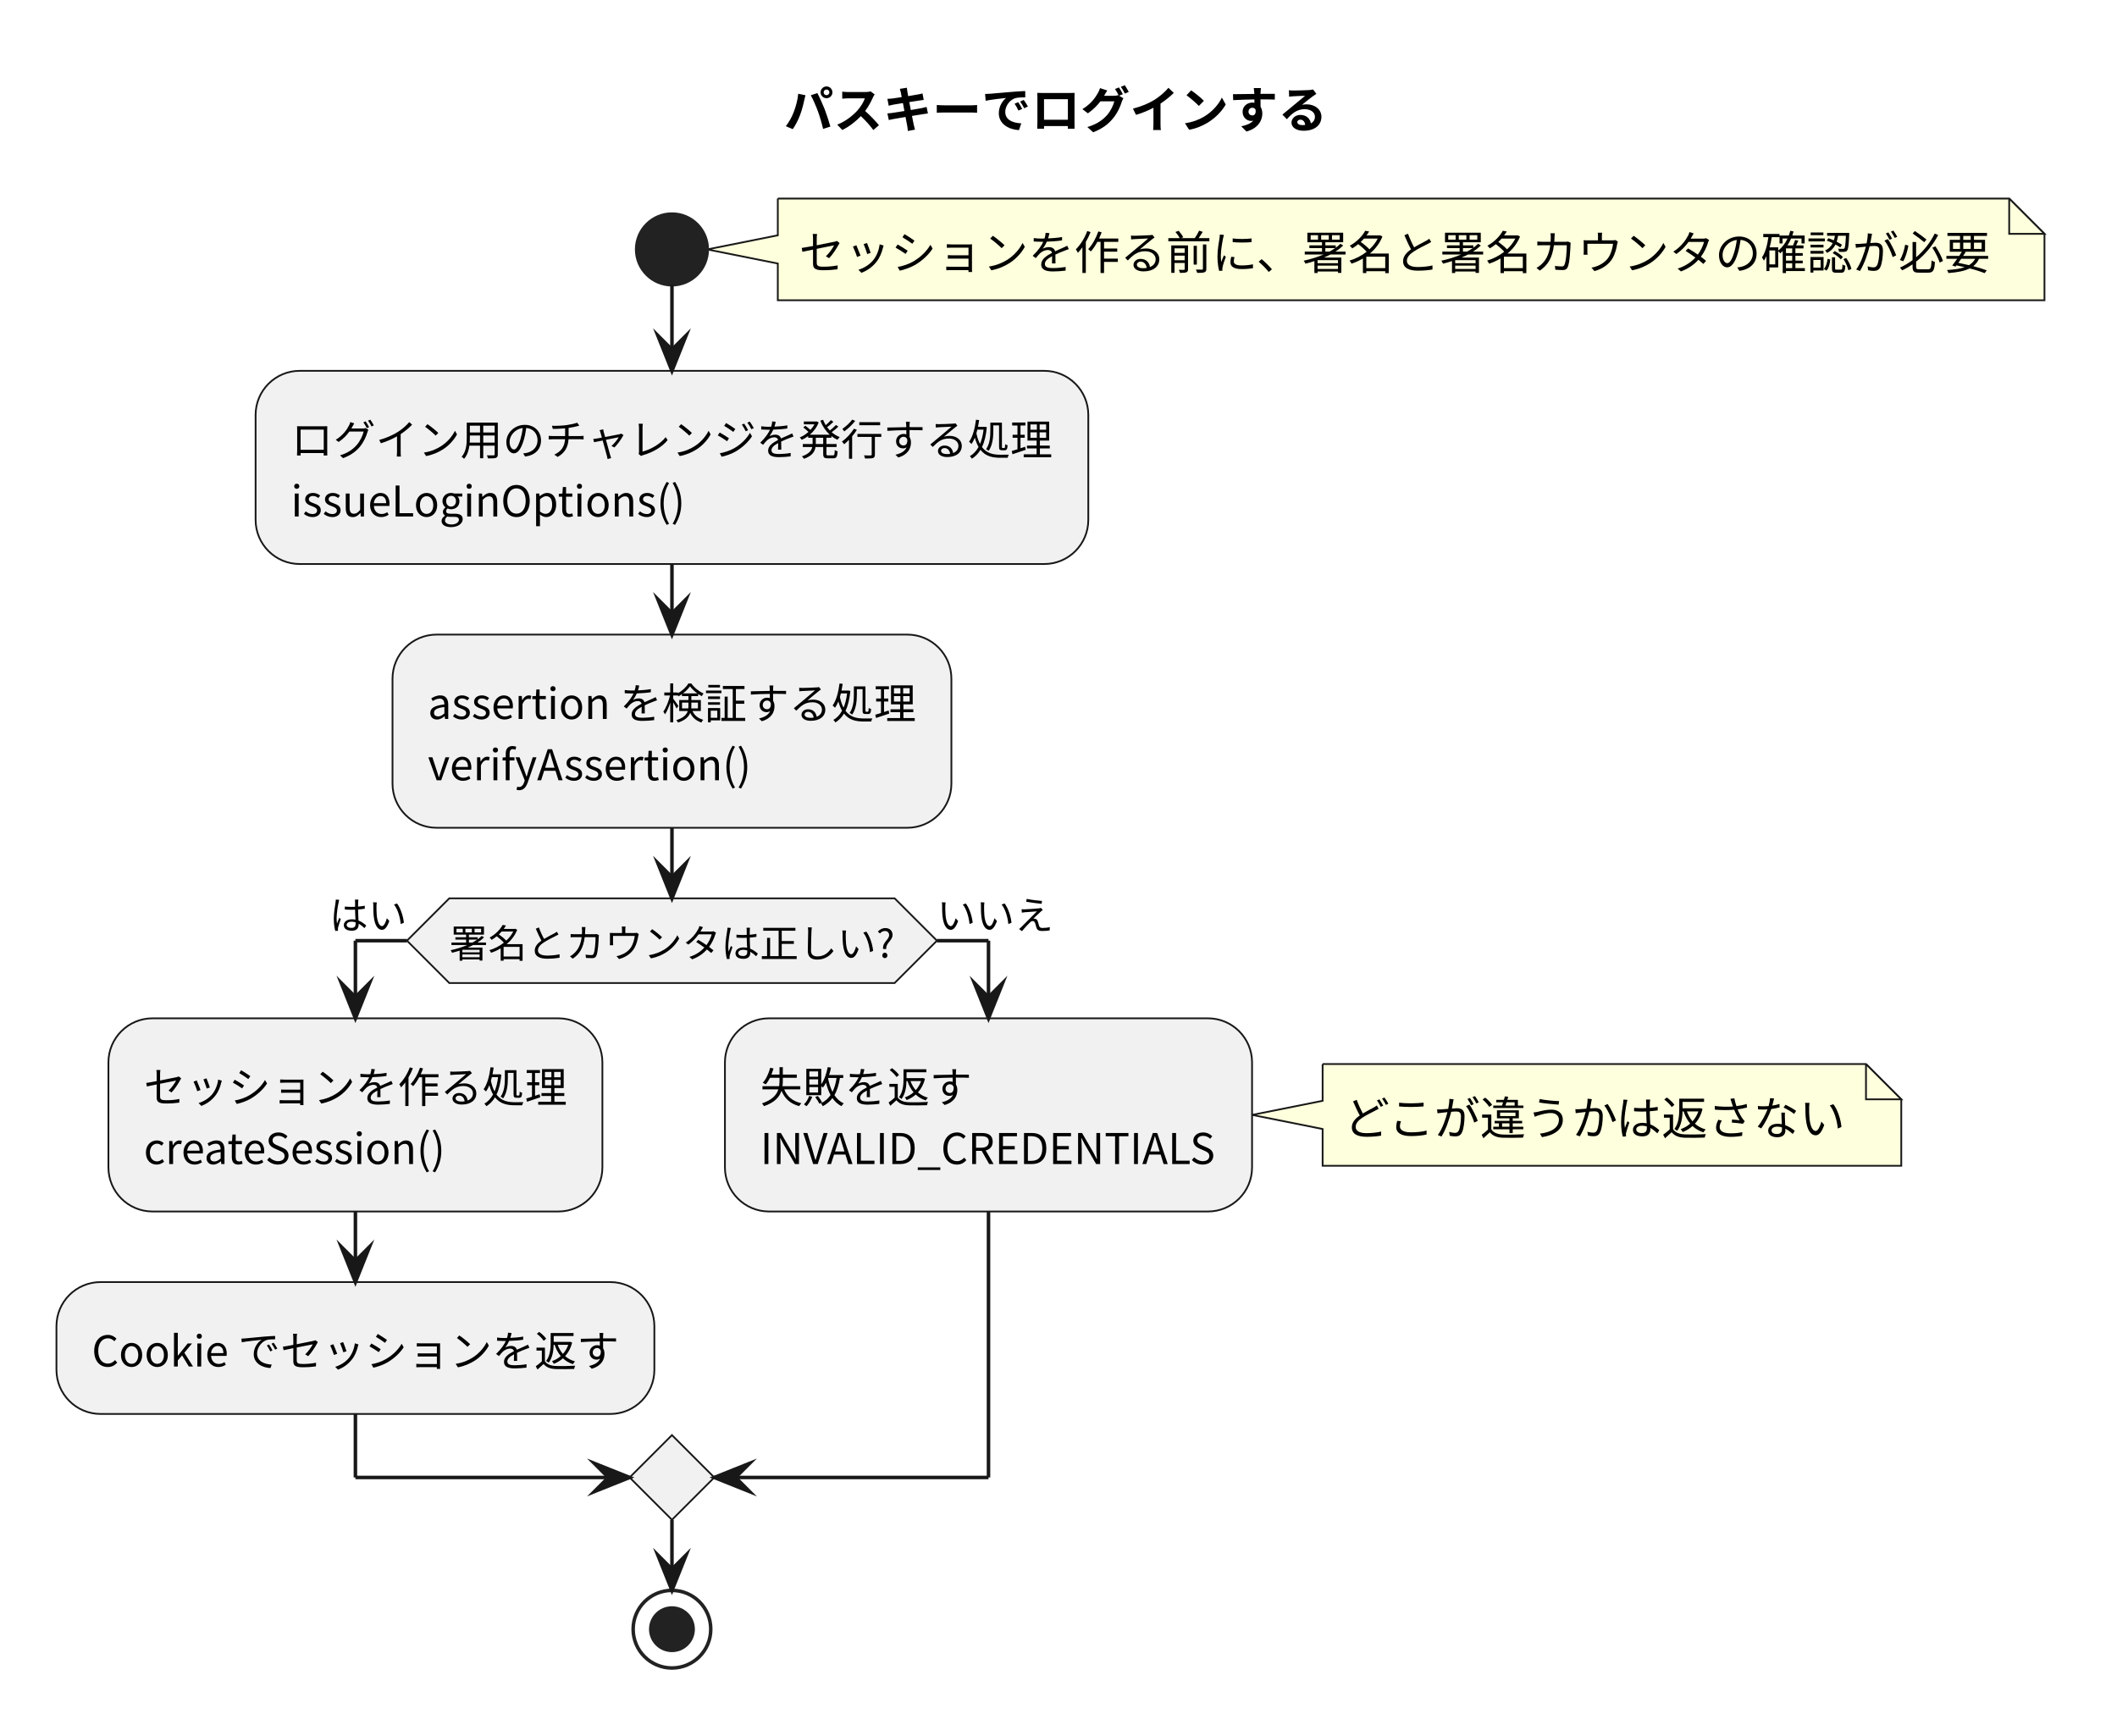
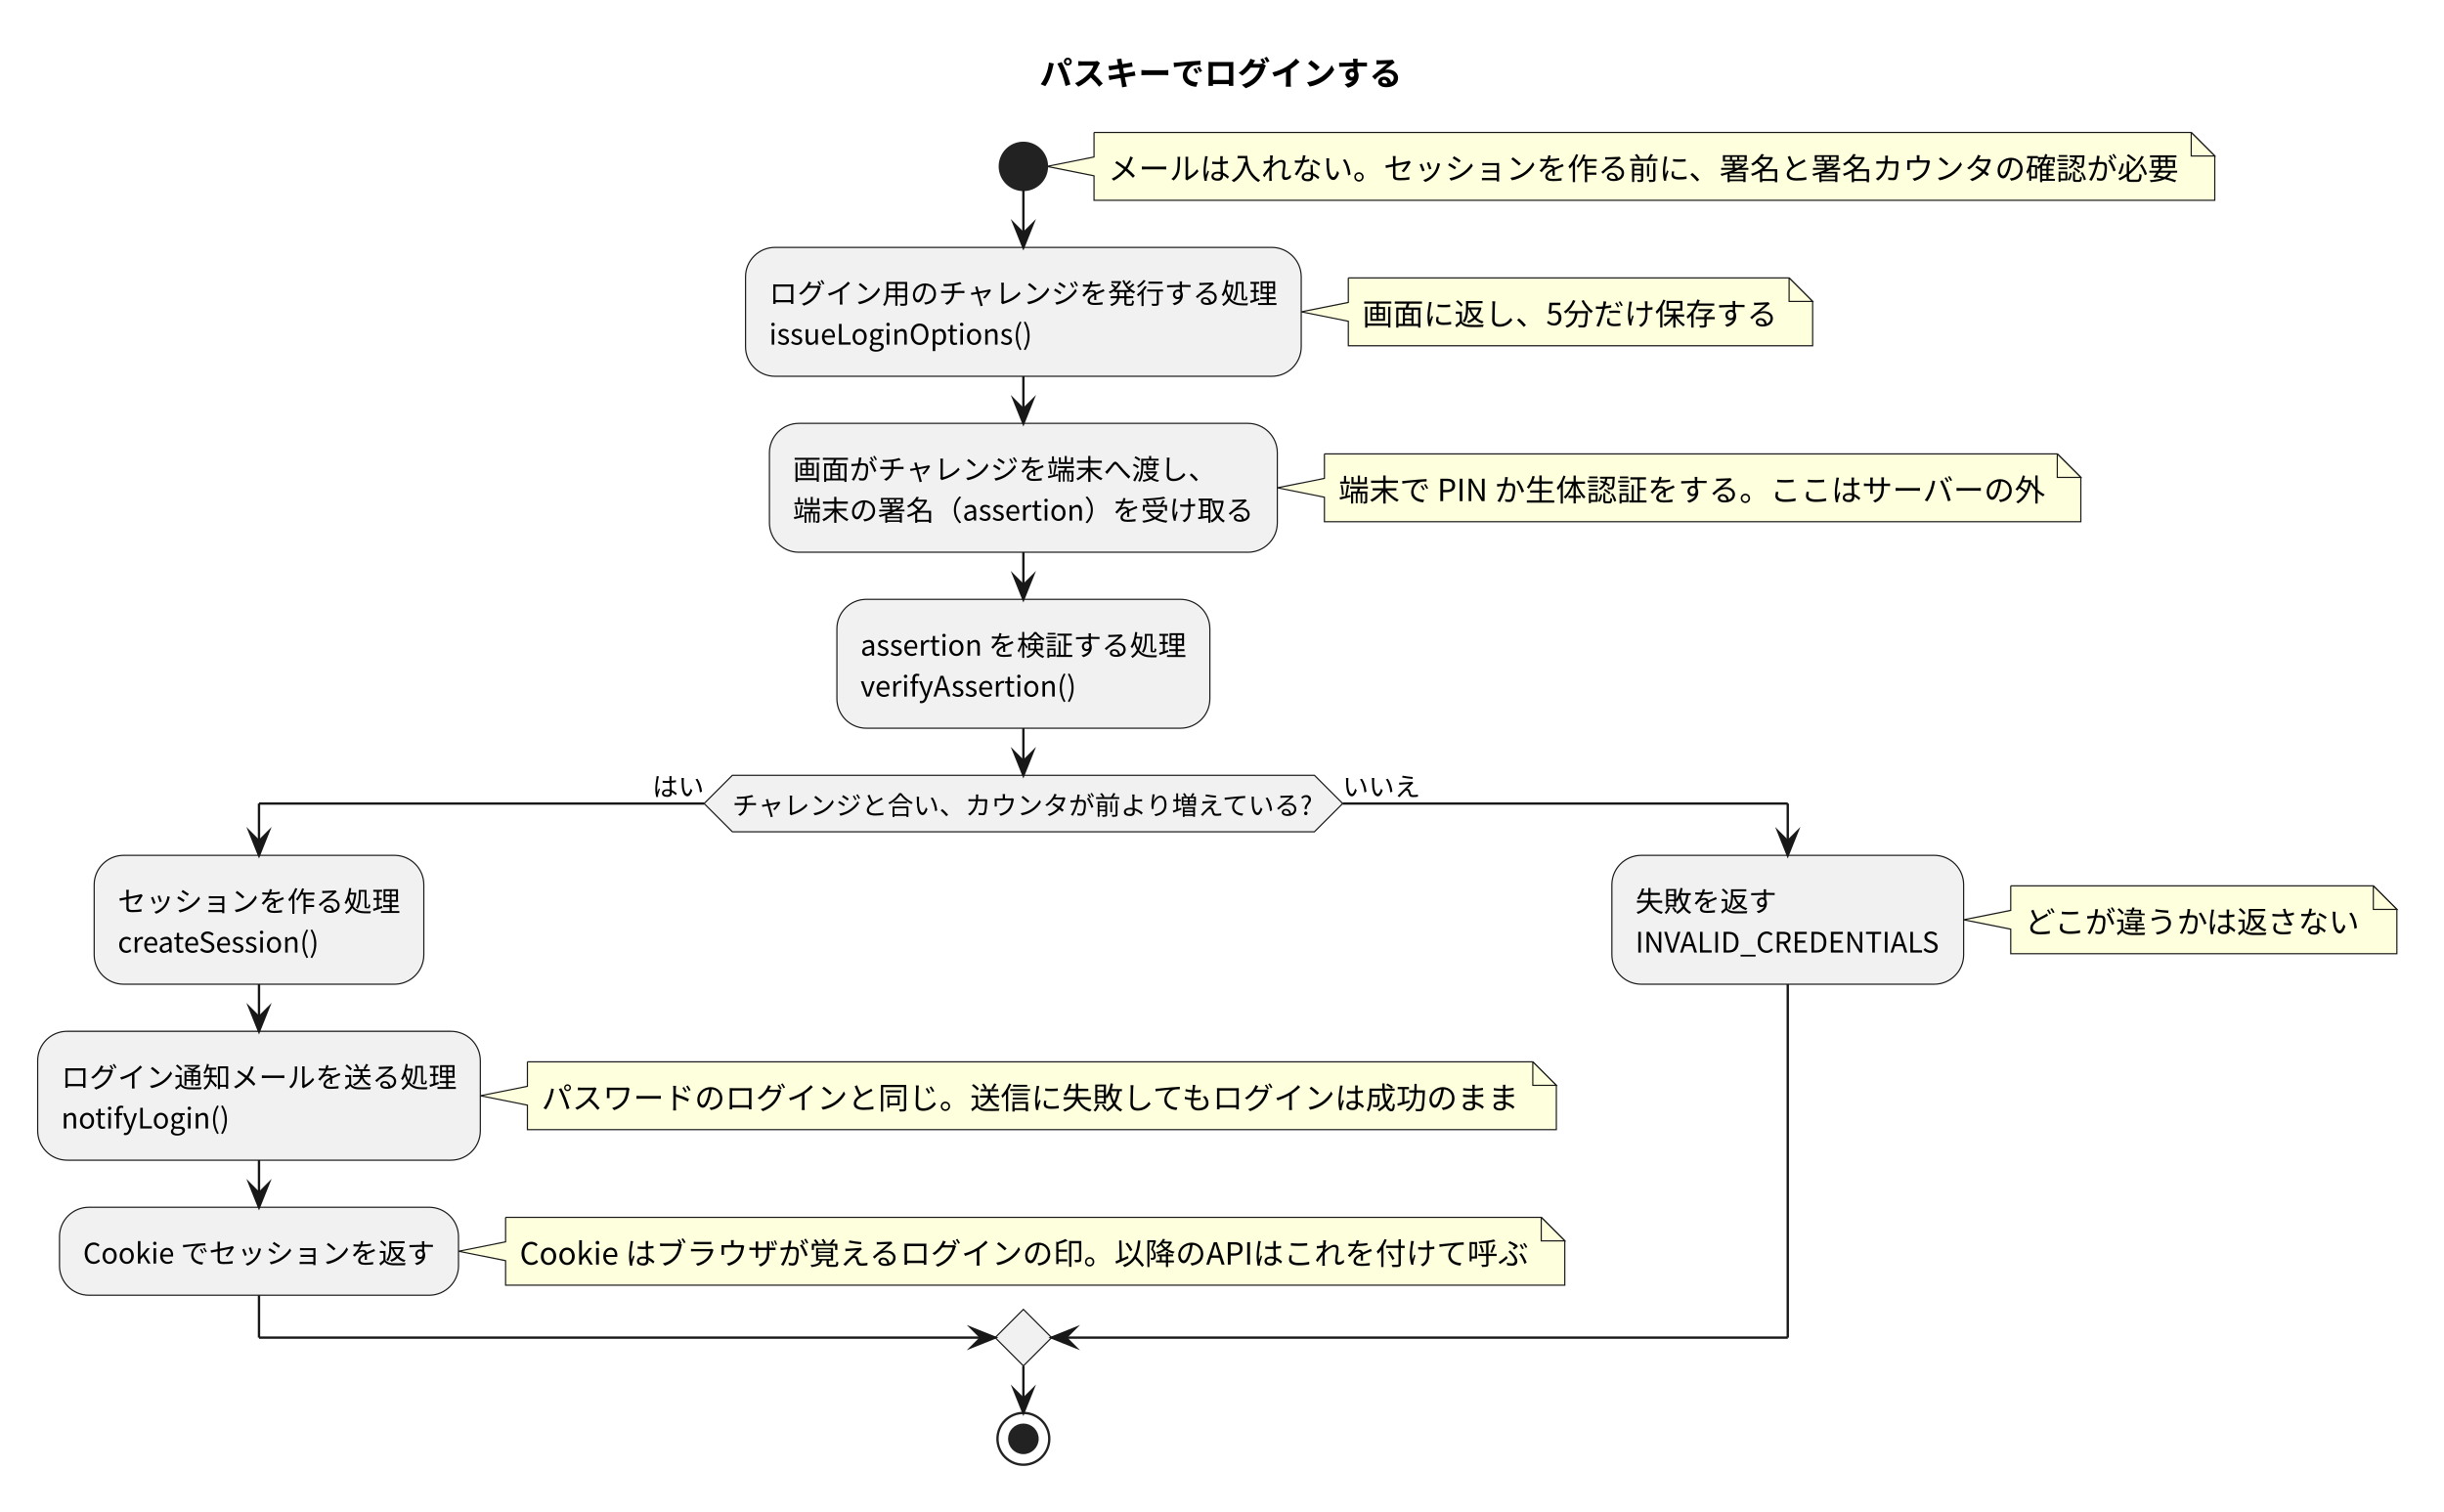
- <svg xmlns="http://www.w3.org/2000/svg" version="1.1" data-diagram-type="ACTIVITY" style="width:600px;height:492px;background:#FFFFFF;" width="600px" height="492px" viewBox="0 0 600 492" zoomAndPan="magnify" preserveAspectRatio="none" contentStyleType="text/css">
+ <svg xmlns="http://www.w3.org/2000/svg" version="1.1" data-diagram-type="ACTIVITY" style="width:1038px;height:642px;background:#FFFFFF;" width="1038px" height="642px" viewBox="0 0 1038 642" zoomAndPan="magnify" preserveAspectRatio="none" contentStyleType="text/css">
  <defs />
  <g font-family="sans-serif" lengthAdjust="spacing">
    <g class="title" data-source-line="7">
-       <text x="222.223" y="36.24" fill="#000" font-size="14" textLength="153.999" font-weight="700" font-family="'Noto Sans CJK JP'">パスキーでログインする</text>
+       <text x="441.493" y="36.24" fill="#000" font-size="14" textLength="153.999" font-weight="700" font-family="'Noto Sans CJK JP'">パスキーでログインする</text>
    </g>
-     <path d="M220.445,56.272 L220.445,66.684 L200.445,70.684 L220.445,74.684 L220.445,85.096 A0,0 0 0 0 220.445,85.096 L579.445,85.096 A0,0 0 0 0 579.445,85.096 L579.445,66.272 L569.445,56.272 L220.445,56.272 A0,0 0 0 0 220.445,56.272" style="stroke:#181818;stroke-width:0.5;" fill="#FEFFDD" />
-     <path d="M569.445,56.272 L569.445,66.272 L579.445,66.272 L569.445,56.272" style="stroke:#181818;stroke-width:0.5;" fill="#FEFFDD" />
-     <text x="226.445" y="76.352" fill="#000" font-size="13" textLength="338" font-family="'Noto Sans CJK JP'">セッションを作る前に、署名と署名カウンタの確認が必要</text>
-     <ellipse cx="190.445" cy="70.684" rx="10" ry="10" fill="#222" style="stroke:#222;stroke-width:1;" />
-     <rect x="72.444" y="105.096" width="236.002" height="54.752" fill="#F1F1F1" style="stroke:#181818;stroke-width:0.5;" rx="12.5" ry="12.5" />
-     <text x="82.444" y="129.016" fill="#000" font-size="12" textLength="216.002" font-family="'Noto Sans CJK JP'">ログイン用のチャレンジを発行する処理</text>
-     <text x="82.444" y="146.392" fill="#000" font-size="12" textLength="112.129" font-family="'Noto Sans CJK JP'">issueLoginOptions()</text>
-     <rect x="111.247" y="179.848" width="158.397" height="54.752" fill="#F1F1F1" style="stroke:#181818;stroke-width:0.5;" rx="12.5" ry="12.5" />
-     <text x="121.247" y="203.768" fill="#000" font-size="12" textLength="138.397" font-family="'Noto Sans CJK JP'">assertion を検証する処理</text>
-     <text x="121.247" y="221.144" fill="#000" font-size="12" textLength="91.369" font-family="'Noto Sans CJK JP'">verifyAssertion()</text>
-     <polygon points="127.339,254.6,253.552,254.6,265.552,266.6,253.552,278.6,127.339,278.6,115.339,266.6,127.339,254.6" fill="#F1F1F1" style="stroke:#181818;stroke-width:0.5;stroke-linejoin:miter;stroke-miterlimit:10;" />
-     <text x="127.339" y="271.396" fill="#000" font-size="11" textLength="126.213" font-family="'Noto Sans CJK JP'">署名とカウンタは正しい?</text>
-     <text x="93.339" y="263.432" fill="#000" font-size="11" textLength="22" font-family="'Noto Sans CJK JP'">はい</text>
-     <text x="265.552" y="263.432" fill="#000" font-size="11" textLength="33" font-family="'Noto Sans CJK JP'">いいえ</text>
-     <rect x="30.73" y="288.6" width="140.001" height="54.752" fill="#F1F1F1" style="stroke:#181818;stroke-width:0.5;" rx="12.5" ry="12.5" />
-     <text x="40.73" y="312.521" fill="#000" font-size="12" textLength="120.001" font-family="'Noto Sans CJK JP'">セッションを作る処理</text>
-     <text x="40.73" y="329.897" fill="#000" font-size="12" textLength="86.389" font-family="'Noto Sans CJK JP'">createSession()</text>
-     <rect x="16" y="363.353" width="169.461" height="37.376" fill="#F1F1F1" style="stroke:#181818;stroke-width:0.5;" rx="12.5" ry="12.5" />
-     <text x="26" y="387.273" fill="#000" font-size="12" textLength="149.461" font-family="'Noto Sans CJK JP'">Cookie でセッションを返す</text>
-     <path d="M374.858,301.565 L374.858,311.977 L354.858,315.977 L374.858,319.977 L374.858,330.389 A0,0 0 0 0 374.858,330.389 L538.858,330.389 A0,0 0 0 0 538.858,330.389 L538.858,311.565 L528.858,301.565 L374.858,301.565 A0,0 0 0 0 374.858,301.565" style="stroke:#181818;stroke-width:0.5;" fill="#FEFFDD" />
-     <path d="M528.858,301.565 L528.858,311.565 L538.858,311.565 L528.858,301.565" style="stroke:#181818;stroke-width:0.5;" fill="#FEFFDD" />
-     <text x="380.858" y="321.645" fill="#000" font-size="13" textLength="143" font-family="'Noto Sans CJK JP'">どこが違うかは返さない</text>
-     <rect x="205.461" y="288.6" width="149.397" height="54.752" fill="#F1F1F1" style="stroke:#181818;stroke-width:0.5;" rx="12.5" ry="12.5" />
-     <text x="215.461" y="312.521" fill="#000" font-size="12" textLength="60" font-family="'Noto Sans CJK JP'">失敗を返す</text>
-     <text x="215.461" y="329.897" fill="#000" font-size="12" textLength="129.397" font-family="'Noto Sans CJK JP'">INVALID_CREDENTIALS</text>
-     <polygon points="190.445,406.729,202.445,418.729,190.445,430.729,178.445,418.729,190.445,406.729" fill="#F1F1F1" style="stroke:#181818;stroke-width:0.5;stroke-linejoin:miter;stroke-miterlimit:10;" />
-     <ellipse cx="190.445" cy="461.729" rx="11" ry="11" fill="none" style="stroke:#222;stroke-width:1;" />
-     <ellipse cx="190.445" cy="461.729" rx="6" ry="6" fill="#222" style="stroke:#222;stroke-width:1;" />
-     <line x1="190.445" y1="80.684" x2="190.445" y2="105.096" style="stroke:#181818;stroke-width:1;" />
-     <polygon points="186.445,95.096,190.445,105.096,194.445,95.096,190.445,99.096" fill="#181818" style="stroke:#181818;stroke-width:1;stroke-linejoin:miter;stroke-miterlimit:10;" />
-     <line x1="190.445" y1="159.848" x2="190.445" y2="179.848" style="stroke:#181818;stroke-width:1;" />
-     <polygon points="186.445,169.848,190.445,179.848,194.445,169.848,190.445,173.848" fill="#181818" style="stroke:#181818;stroke-width:1;stroke-linejoin:miter;stroke-miterlimit:10;" />
-     <line x1="100.731" y1="343.353" x2="100.731" y2="363.353" style="stroke:#181818;stroke-width:1;" />
-     <polygon points="96.731,353.353,100.731,363.353,104.731,353.353,100.731,357.353" fill="#181818" style="stroke:#181818;stroke-width:1;stroke-linejoin:miter;stroke-miterlimit:10;" />
-     <line x1="115.339" y1="266.6" x2="100.731" y2="266.6" style="stroke:#181818;stroke-width:1;" />
-     <line x1="100.731" y1="266.6" x2="100.731" y2="288.6" style="stroke:#181818;stroke-width:1;" />
-     <polygon points="96.731,278.6,100.731,288.6,104.731,278.6,100.731,282.6" fill="#181818" style="stroke:#181818;stroke-width:1;stroke-linejoin:miter;stroke-miterlimit:10;" />
-     <line x1="265.552" y1="266.6" x2="280.16" y2="266.6" style="stroke:#181818;stroke-width:1;" />
-     <line x1="280.16" y1="266.6" x2="280.16" y2="288.6" style="stroke:#181818;stroke-width:1;" />
-     <polygon points="276.16,278.6,280.16,288.6,284.16,278.6,280.16,282.6" fill="#181818" style="stroke:#181818;stroke-width:1;stroke-linejoin:miter;stroke-miterlimit:10;" />
-     <line x1="100.731" y1="400.729" x2="100.731" y2="418.729" style="stroke:#181818;stroke-width:1;" />
-     <line x1="100.731" y1="418.729" x2="178.445" y2="418.729" style="stroke:#181818;stroke-width:1;" />
-     <polygon points="168.445,414.729,178.445,418.729,168.445,422.729,172.445,418.729" fill="#181818" style="stroke:#181818;stroke-width:1;stroke-linejoin:miter;stroke-miterlimit:10;" />
-     <line x1="280.16" y1="343.353" x2="280.16" y2="418.729" style="stroke:#181818;stroke-width:1;" />
-     <line x1="280.16" y1="418.729" x2="202.445" y2="418.729" style="stroke:#181818;stroke-width:1;" />
-     <polygon points="212.445,414.729,202.445,418.729,212.445,422.729,208.445,418.729" fill="#181818" style="stroke:#181818;stroke-width:1;stroke-linejoin:miter;stroke-miterlimit:10;" />
-     <line x1="190.445" y1="234.6" x2="190.445" y2="254.6" style="stroke:#181818;stroke-width:1;" />
-     <polygon points="186.445,244.6,190.445,254.6,194.445,244.6,190.445,248.6" fill="#181818" style="stroke:#181818;stroke-width:1;stroke-linejoin:miter;stroke-miterlimit:10;" />
-     <line x1="190.445" y1="430.729" x2="190.445" y2="450.729" style="stroke:#181818;stroke-width:1;" />
-     <polygon points="186.445,440.729,190.445,450.729,194.445,440.729,190.445,444.729" fill="#181818" style="stroke:#181818;stroke-width:1;stroke-linejoin:miter;stroke-miterlimit:10;" />
+     <path d="M464.644,56.272 L464.644,66.684 L444.644,70.684 L464.644,74.684 L464.644,85.096 A0,0 0 0 0 464.644,85.096 L940.644,85.096 A0,0 0 0 0 940.644,85.096 L940.644,66.272 L930.644,56.272 L464.644,56.272 A0,0 0 0 0 464.644,56.272" style="stroke:#181818;stroke-width:0.5;" fill="#FEFFDD" />
+     <path d="M930.644,56.272 L930.644,66.272 L940.644,66.272 L930.644,56.272" style="stroke:#181818;stroke-width:0.5;" fill="#FEFFDD" />
+     <text x="470.644" y="76.352" fill="#000" font-size="13" textLength="455" font-family="'Noto Sans CJK JP'">メールは入れない。セッションを作る前に、署名と署名カウンタの確認が必要</text>
+     <ellipse cx="434.644" cy="70.684" rx="10" ry="10" fill="#222" style="stroke:#222;stroke-width:1;" />
+     <path d="M572.645,118.06 L572.645,128.472 L552.645,132.472 L572.645,136.472 L572.645,146.884 A0,0 0 0 0 572.645,146.884 L769.86,146.884 A0,0 0 0 0 769.86,146.884 L769.86,128.06 L759.86,118.06 L572.645,118.06 A0,0 0 0 0 572.645,118.06" style="stroke:#181818;stroke-width:0.5;" fill="#FEFFDD" />
+     <path d="M759.86,118.06 L759.86,128.06 L769.86,128.06 L759.86,118.06" style="stroke:#181818;stroke-width:0.5;" fill="#FEFFDD" />
+     <text x="578.645" y="138.14" fill="#000" font-size="13" textLength="176.215" font-family="'Noto Sans CJK JP'">画面に返し、5分だけ保存する</text>
+     <rect x="316.643" y="105.096" width="236.002" height="54.752" fill="#F1F1F1" style="stroke:#181818;stroke-width:0.5;" rx="12.5" ry="12.5" />
+     <text x="326.643" y="129.016" fill="#000" font-size="12" textLength="216.002" font-family="'Noto Sans CJK JP'">ログイン用のチャレンジを発行する処理</text>
+     <text x="326.643" y="146.392" fill="#000" font-size="12" textLength="112.129" font-family="'Noto Sans CJK JP'">issueLoginOptions()</text>
+     <path d="M562.499,192.812 L562.499,203.224 L542.499,207.224 L562.499,211.224 L562.499,221.636 A0,0 0 0 0 562.499,221.636 L883.76,221.636 A0,0 0 0 0 883.76,221.636 L883.76,202.812 L873.76,192.812 L562.499,192.812 A0,0 0 0 0 562.499,192.812" style="stroke:#181818;stroke-width:0.5;" fill="#FEFFDD" />
+     <path d="M873.76,192.812 L873.76,202.812 L883.76,202.812 L873.76,192.812" style="stroke:#181818;stroke-width:0.5;" fill="#FEFFDD" />
+     <text x="568.499" y="212.892" fill="#000" font-size="13" textLength="300.261" font-family="'Noto Sans CJK JP'">端末で PIN か生体認証をする。ここはサーバーの外</text>
+     <rect x="326.789" y="179.848" width="215.709" height="54.752" fill="#F1F1F1" style="stroke:#181818;stroke-width:0.5;" rx="12.5" ry="12.5" />
+     <text x="336.789" y="203.768" fill="#000" font-size="12" textLength="180.001" font-family="'Noto Sans CJK JP'">画面がチャレンジを端末へ渡し、</text>
+     <text x="336.789" y="221.144" fill="#000" font-size="12" textLength="195.709" font-family="'Noto Sans CJK JP'">端末の署名（assertion）を受け取る</text>
+     <rect x="355.445" y="254.6" width="158.397" height="54.752" fill="#F1F1F1" style="stroke:#181818;stroke-width:0.5;" rx="12.5" ry="12.5" />
+     <text x="365.445" y="278.521" fill="#000" font-size="12" textLength="138.397" font-family="'Noto Sans CJK JP'">assertion を検証する処理</text>
+     <text x="365.445" y="295.897" fill="#000" font-size="12" textLength="91.369" font-family="'Noto Sans CJK JP'">verifyAssertion()</text>
+     <polygon points="311.038,329.353,558.25,329.353,570.25,341.353,558.25,353.353,311.038,353.353,299.038,341.353,311.038,329.353" fill="#F1F1F1" style="stroke:#181818;stroke-width:0.5;stroke-linejoin:miter;stroke-miterlimit:10;" />
+     <text x="311.038" y="346.149" fill="#000" font-size="11" textLength="247.212" font-family="'Noto Sans CJK JP'">チャレンジと合い、カウンタが前より増えている?</text>
+     <text x="277.038" y="338.185" fill="#000" font-size="11" textLength="22" font-family="'Noto Sans CJK JP'">はい</text>
+     <text x="570.25" y="338.185" fill="#000" font-size="11" textLength="33" font-family="'Noto Sans CJK JP'">いいえ</text>
+     <rect x="40" y="363.353" width="140.001" height="54.752" fill="#F1F1F1" style="stroke:#181818;stroke-width:0.5;" rx="12.5" ry="12.5" />
+     <text x="50" y="387.273" fill="#000" font-size="12" textLength="120.001" font-family="'Noto Sans CJK JP'">セッションを作る処理</text>
+     <text x="50" y="404.649" fill="#000" font-size="12" textLength="86.389" font-family="'Noto Sans CJK JP'">createSession()</text>
+     <path d="M224.001,451.069 L224.001,461.481 L204.001,465.481 L224.001,469.481 L224.001,479.893 A0,0 0 0 0 224.001,479.893 L661.002,479.893 A0,0 0 0 0 661.002,479.893 L661.002,461.069 L651.002,451.069 L224.001,451.069 A0,0 0 0 0 224.001,451.069" style="stroke:#181818;stroke-width:0.5;" fill="#FEFFDD" />
+     <path d="M651.002,451.069 L651.002,461.069 L661.002,461.069 L651.002,451.069" style="stroke:#181818;stroke-width:0.5;" fill="#FEFFDD" />
+     <text x="230.001" y="471.149" fill="#000" font-size="13" textLength="416" font-family="'Noto Sans CJK JP'">パスワードのログインと同じ。送信に失敗してもログインは成功のまま</text>
+     <rect x="16" y="438.105" width="188.001" height="54.752" fill="#F1F1F1" style="stroke:#181818;stroke-width:0.5;" rx="12.5" ry="12.5" />
+     <text x="26" y="462.025" fill="#000" font-size="12" textLength="168.001" font-family="'Noto Sans CJK JP'">ログイン通知メールを送る処理</text>
+     <text x="26" y="479.401" fill="#000" font-size="12" textLength="71.857" font-family="'Noto Sans CJK JP'">notifyLogin()</text>
+     <path d="M214.731,517.133 L214.731,527.545 L194.731,531.545 L214.731,535.545 L214.731,545.957 A0,0 0 0 0 214.731,545.957 L664.588,545.957 A0,0 0 0 0 664.588,545.957 L664.588,527.133 L654.588,517.133 L214.731,517.133 A0,0 0 0 0 214.731,517.133" style="stroke:#181818;stroke-width:0.5;" fill="#FEFFDD" />
+     <path d="M654.588,517.133 L654.588,527.133 L664.588,527.133 L654.588,517.133" style="stroke:#181818;stroke-width:0.5;" fill="#FEFFDD" />
+     <text x="220.731" y="537.213" fill="#000" font-size="13" textLength="428.857" font-family="'Noto Sans CJK JP'">Cookie はブラウザが覚えるログインの印。以降のAPIはこれを付けて呼ぶ</text>
+     <rect x="25.27" y="512.857" width="169.461" height="37.376" fill="#F1F1F1" style="stroke:#181818;stroke-width:0.5;" rx="12.5" ry="12.5" />
+     <text x="35.27" y="536.777" fill="#000" font-size="12" textLength="149.461" font-family="'Noto Sans CJK JP'">Cookie でセッションを返す</text>
+     <path d="M853.985,376.317 L853.985,386.729 L833.985,390.729 L853.985,394.729 L853.985,405.141 A0,0 0 0 0 853.985,405.141 L1017.986,405.141 A0,0 0 0 0 1017.986,405.141 L1017.986,386.317 L1007.986,376.317 L853.985,376.317 A0,0 0 0 0 853.985,376.317" style="stroke:#181818;stroke-width:0.5;" fill="#FEFFDD" />
+     <path d="M1007.986,376.317 L1007.986,386.317 L1017.986,386.317 L1007.986,376.317" style="stroke:#181818;stroke-width:0.5;" fill="#FEFFDD" />
+     <text x="859.985" y="396.397" fill="#000" font-size="13" textLength="143" font-family="'Noto Sans CJK JP'">どこが違うかは返さない</text>
+     <rect x="684.588" y="363.353" width="149.397" height="54.752" fill="#F1F1F1" style="stroke:#181818;stroke-width:0.5;" rx="12.5" ry="12.5" />
+     <text x="694.588" y="387.273" fill="#000" font-size="12" textLength="60" font-family="'Noto Sans CJK JP'">失敗を返す</text>
+     <text x="694.588" y="404.649" fill="#000" font-size="12" textLength="129.397" font-family="'Noto Sans CJK JP'">INVALID_CREDENTIALS</text>
+     <polygon points="434.644,556.233,446.644,568.233,434.644,580.233,422.644,568.233,434.644,556.233" fill="#F1F1F1" style="stroke:#181818;stroke-width:0.5;stroke-linejoin:miter;stroke-miterlimit:10;" />
+     <ellipse cx="434.644" cy="611.233" rx="11" ry="11" fill="none" style="stroke:#222;stroke-width:1;" />
+     <ellipse cx="434.644" cy="611.233" rx="6" ry="6" fill="#222" style="stroke:#222;stroke-width:1;" />
+     <line x1="434.644" y1="80.684" x2="434.644" y2="105.096" style="stroke:#181818;stroke-width:1;" />
+     <polygon points="430.644,95.096,434.644,105.096,438.644,95.096,434.644,99.096" fill="#181818" style="stroke:#181818;stroke-width:1;stroke-linejoin:miter;stroke-miterlimit:10;" />
+     <line x1="434.644" y1="159.848" x2="434.644" y2="179.848" style="stroke:#181818;stroke-width:1;" />
+     <polygon points="430.644,169.848,434.644,179.848,438.644,169.848,434.644,173.848" fill="#181818" style="stroke:#181818;stroke-width:1;stroke-linejoin:miter;stroke-miterlimit:10;" />
+     <line x1="434.644" y1="234.6" x2="434.644" y2="254.6" style="stroke:#181818;stroke-width:1;" />
+     <polygon points="430.644,244.6,434.644,254.6,438.644,244.6,434.644,248.6" fill="#181818" style="stroke:#181818;stroke-width:1;stroke-linejoin:miter;stroke-miterlimit:10;" />
+     <line x1="110.001" y1="418.105" x2="110.001" y2="438.105" style="stroke:#181818;stroke-width:1;" />
+     <polygon points="106.001,428.105,110.001,438.105,114.001,428.105,110.001,432.105" fill="#181818" style="stroke:#181818;stroke-width:1;stroke-linejoin:miter;stroke-miterlimit:10;" />
+     <line x1="110.001" y1="492.857" x2="110.001" y2="512.857" style="stroke:#181818;stroke-width:1;" />
+     <polygon points="106.001,502.857,110.001,512.857,114.001,502.857,110.001,506.857" fill="#181818" style="stroke:#181818;stroke-width:1;stroke-linejoin:miter;stroke-miterlimit:10;" />
+     <line x1="299.038" y1="341.353" x2="110.001" y2="341.353" style="stroke:#181818;stroke-width:1;" />
+     <line x1="110.001" y1="341.353" x2="110.001" y2="363.353" style="stroke:#181818;stroke-width:1;" />
+     <polygon points="106.001,353.353,110.001,363.353,114.001,353.353,110.001,357.353" fill="#181818" style="stroke:#181818;stroke-width:1;stroke-linejoin:miter;stroke-miterlimit:10;" />
+     <line x1="570.25" y1="341.353" x2="759.287" y2="341.353" style="stroke:#181818;stroke-width:1;" />
+     <line x1="759.287" y1="341.353" x2="759.287" y2="363.353" style="stroke:#181818;stroke-width:1;" />
+     <polygon points="755.287,353.353,759.287,363.353,763.287,353.353,759.287,357.353" fill="#181818" style="stroke:#181818;stroke-width:1;stroke-linejoin:miter;stroke-miterlimit:10;" />
+     <line x1="110.001" y1="550.233" x2="110.001" y2="568.233" style="stroke:#181818;stroke-width:1;" />
+     <line x1="110.001" y1="568.233" x2="422.644" y2="568.233" style="stroke:#181818;stroke-width:1;" />
+     <polygon points="412.644,564.233,422.644,568.233,412.644,572.233,416.644,568.233" fill="#181818" style="stroke:#181818;stroke-width:1;stroke-linejoin:miter;stroke-miterlimit:10;" />
+     <line x1="759.287" y1="418.105" x2="759.287" y2="568.233" style="stroke:#181818;stroke-width:1;" />
+     <line x1="759.287" y1="568.233" x2="446.644" y2="568.233" style="stroke:#181818;stroke-width:1;" />
+     <polygon points="456.644,564.233,446.644,568.233,456.644,572.233,452.644,568.233" fill="#181818" style="stroke:#181818;stroke-width:1;stroke-linejoin:miter;stroke-miterlimit:10;" />
+     <line x1="434.644" y1="309.353" x2="434.644" y2="329.353" style="stroke:#181818;stroke-width:1;" />
+     <polygon points="430.644,319.353,434.644,329.353,438.644,319.353,434.644,323.353" fill="#181818" style="stroke:#181818;stroke-width:1;stroke-linejoin:miter;stroke-miterlimit:10;" />
+     <line x1="434.644" y1="580.233" x2="434.644" y2="600.233" style="stroke:#181818;stroke-width:1;" />
+     <polygon points="430.644,590.233,434.644,600.233,438.644,590.233,434.644,594.233" fill="#181818" style="stroke:#181818;stroke-width:1;stroke-linejoin:miter;stroke-miterlimit:10;" />
  </g>
</svg>
